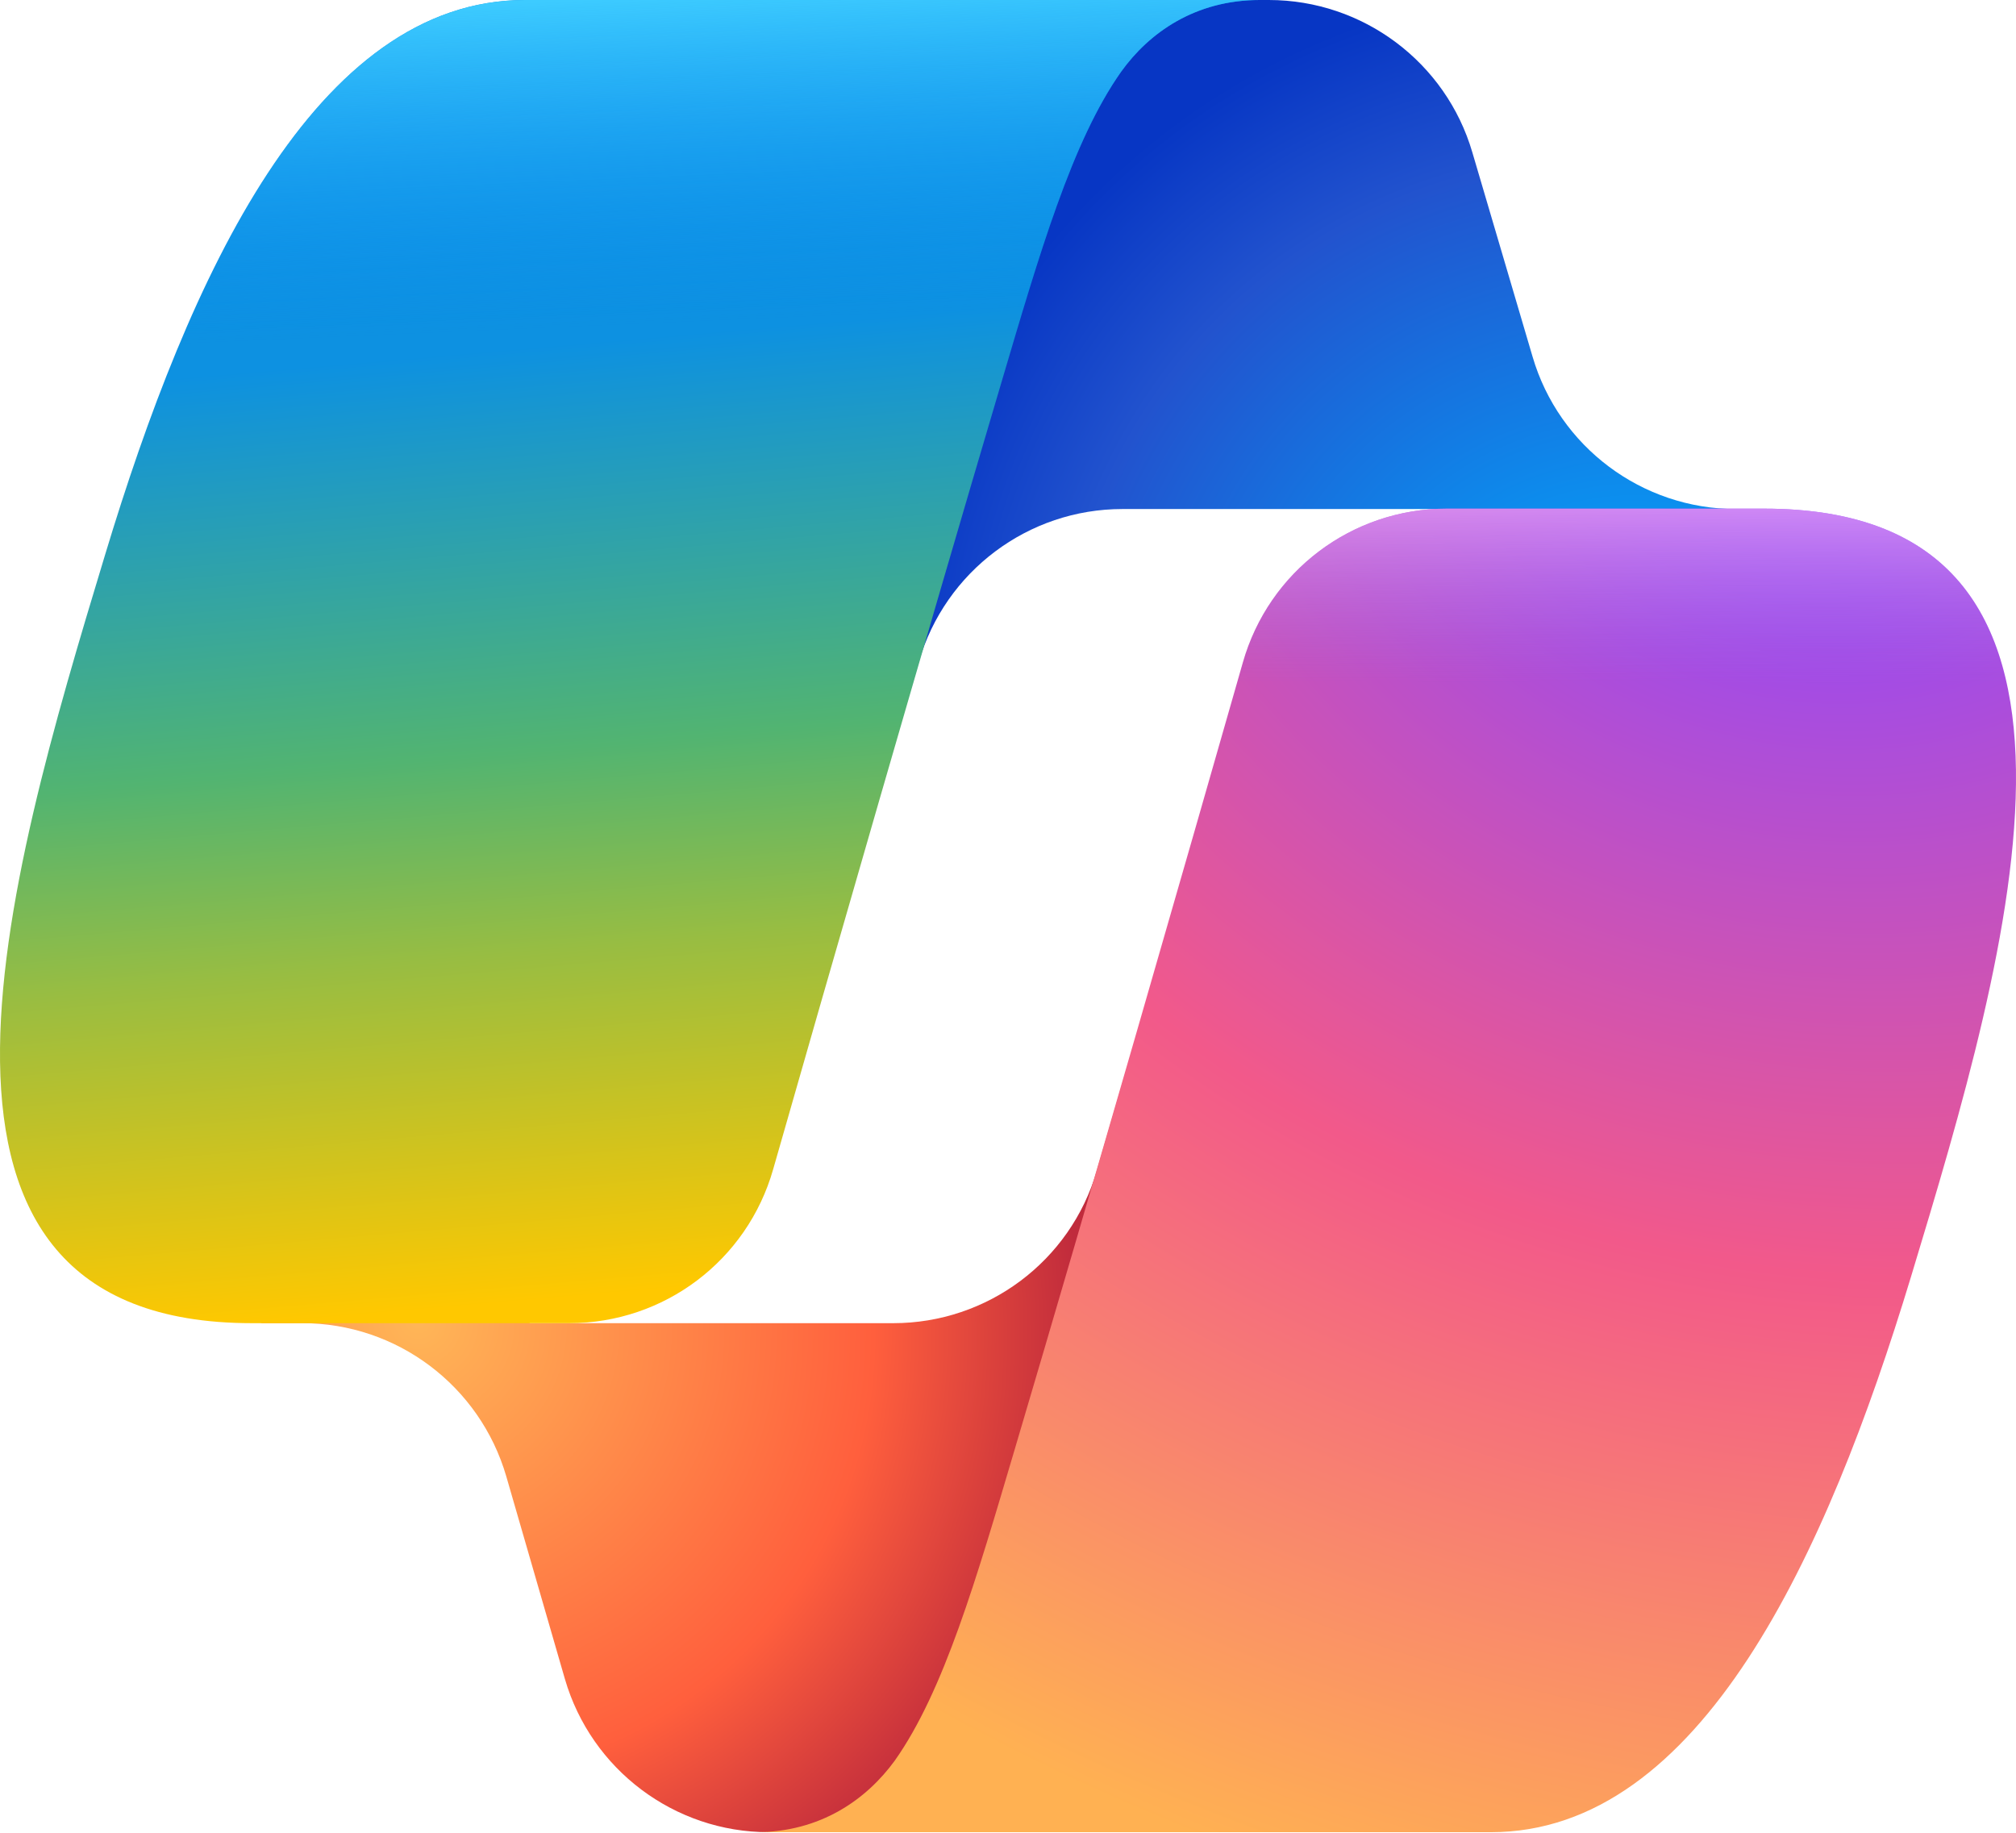
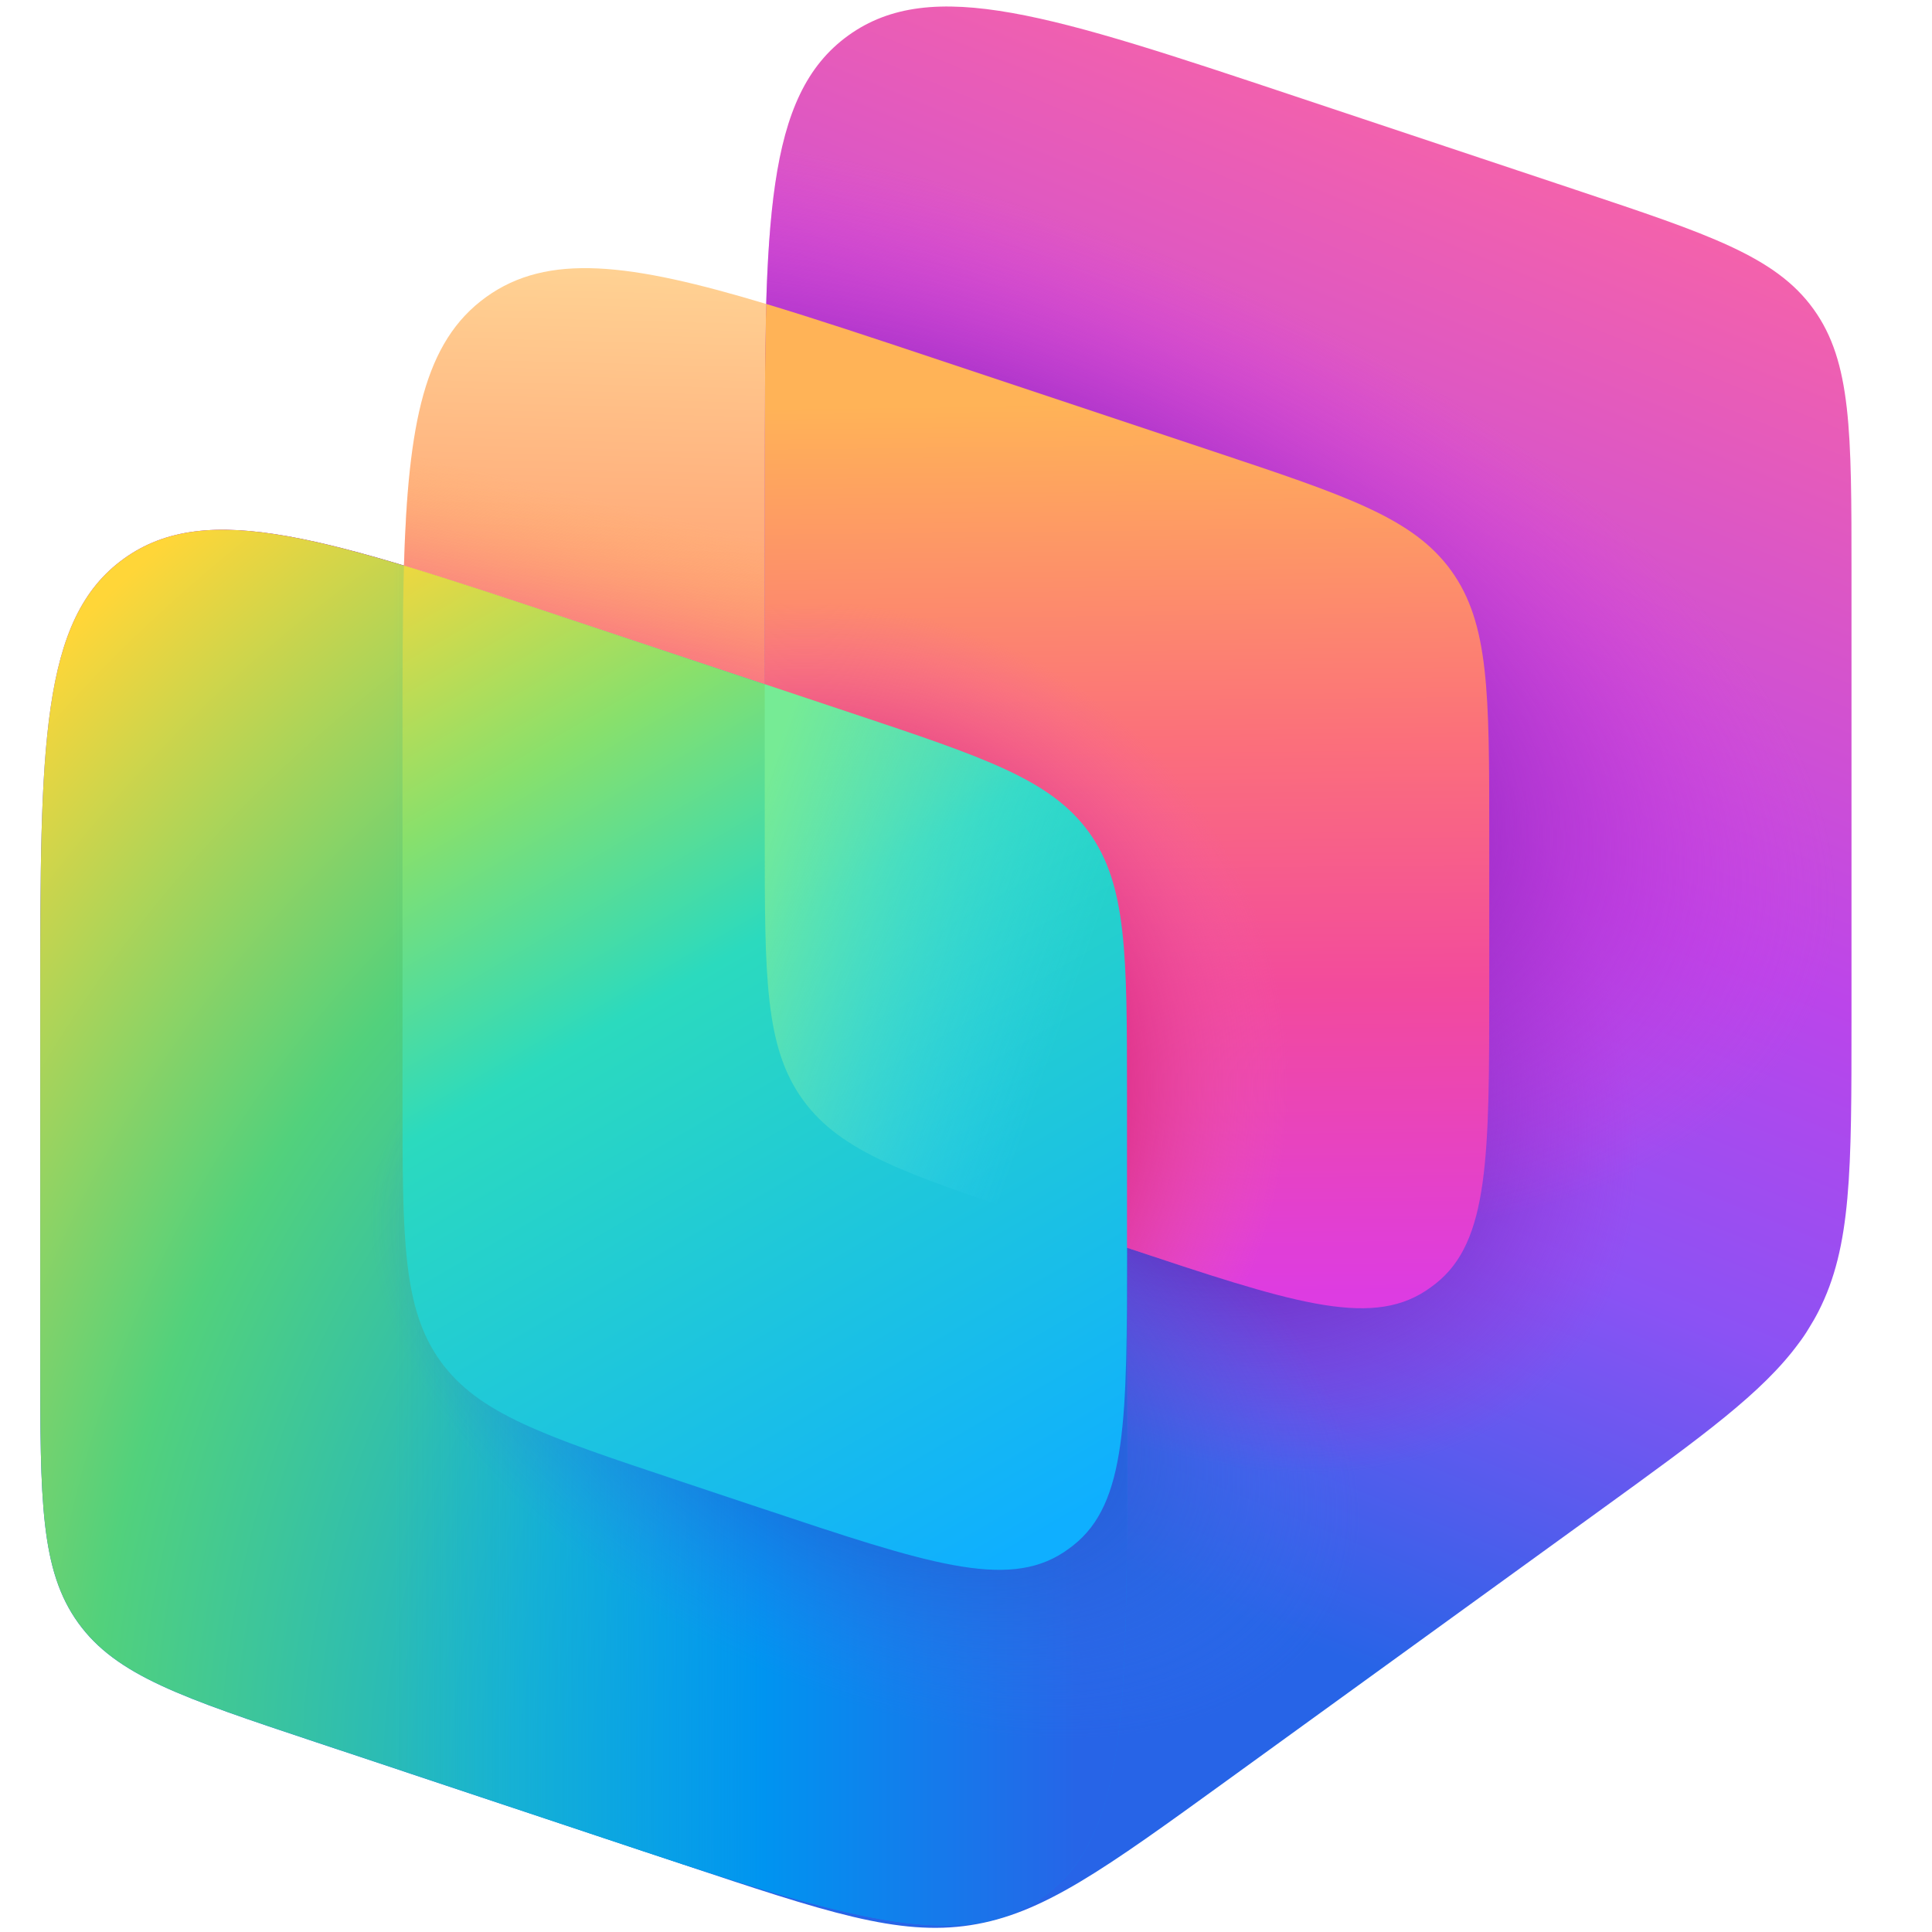
- <svg xmlns="http://www.w3.org/2000/svg" xml:space="preserve" viewBox="0 23.3 512.1 465.4">
-   <radialGradient id="a" cx="-79.674" cy="645.551" r="11.637" gradientTransform="matrix(-10.9605 -13.3892 -12.5901 10.3064 7673.291 -7504.614)" gradientUnits="userSpaceOnUse">
-     <stop offset=".096" style="stop-color:#00aeff" />
-     <stop offset=".773" style="stop-color:#2253ce" />
-     <stop offset="1" style="stop-color:#0736c4" />
-   </radialGradient>
-   <path d="M374 62c-6.7-22.9-27.8-38.7-51.7-38.7h-15.7c-26 0-48.3 18.6-53 44.2l-26.9 146.8 6.7-22.9c6.7-23 27.8-38.8 51.7-38.8h91.4l38.3 14.9 36.9-14.9H441c-23.9 0-45-15.8-51.7-38.7z" style="fill:url(#a)" />
-   <radialGradient id="b" cx="-20.581" cy="641.788" r="11.637" gradientTransform="matrix(9.8803 12.5737 12.1968 -9.5842 -7518.271 6768.395)" gradientUnits="userSpaceOnUse">
-     <stop offset="0" style="stop-color:#ffb657" />
-     <stop offset=".634" style="stop-color:#ff5f3d" />
-     <stop offset=".923" style="stop-color:#c02b3c" />
-   </radialGradient>
-   <path d="M143.5 449.8c6.7 23 27.8 38.9 51.8 38.9h33.4c29.2 0 53.1-23.3 53.9-52.5l3.6-141.5-7.6 26c-6.7 23-27.8 38.7-51.7 38.7h-92.2l-32.9-17.8-35.6 17.8h10.6c24 0 45.1 15.9 51.8 38.9z" style="fill:url(#b)" />
-   <linearGradient id="c" x1="151.476" x2="178.106" y1="452.543" y2="144.451" gradientTransform="matrix(1 0 0 -1 0 514)" gradientUnits="userSpaceOnUse">
-     <stop offset=".156" style="stop-color:#0d91e1" />
-     <stop offset=".487" style="stop-color:#52b471" />
-     <stop offset=".652" style="stop-color:#98bd42" />
-     <stop offset=".937" style="stop-color:#ffc800" />
-   </linearGradient>
-   <path d="M320 23.3H133.4C80 23.3 48 93.7 26.7 164.2 1.4 247.7-31.6 359.4 64 359.4h80.6c24.1 0 45.2-15.9 51.8-39.1 14-49 38.6-134.5 57.9-199.6 9.8-33.1 18-61.5 30.5-79.2 7.1-9.9 18.8-18.2 35.2-18.2" style="fill:url(#c)" />
-   <linearGradient id="d" x1="154.129" x2="168.669" y1="491.116" y2="155.012" gradientTransform="matrix(1 0 0 -1 0 514)" gradientUnits="userSpaceOnUse">
-     <stop offset="0" style="stop-color:#3dcbff" />
-     <stop offset=".247" style="stop-color:#0588f7;stop-opacity:0" />
-   </linearGradient>
-   <path d="M320 23.3H133.4C80 23.3 48 93.7 26.7 164.2 1.4 247.7-31.6 359.4 64 359.4h80.6c24.1 0 45.2-15.9 51.8-39.1 14-49 38.6-134.5 57.9-199.6 9.8-33.1 18-61.5 30.5-79.2 7.1-9.9 18.8-18.2 35.2-18.2" style="fill:url(#d)" />
-   <radialGradient id="e" cx="-46.943" cy="664.318" r="11.637" gradientTransform="matrix(-12.6711 36.2357 43.4092 15.1796 -28974.764 -8263.428)" gradientUnits="userSpaceOnUse">
-     <stop offset=".066" style="stop-color:#8c48ff" />
-     <stop offset=".5" style="stop-color:#f2598a" />
-     <stop offset=".896" style="stop-color:#ffb152" />
-   </radialGradient>
-   <path d="M192 488.7h186.7c53.3 0 85.3-70.5 106.7-141 25.3-83.5 58.3-195.2-37.3-195.2h-80.6c-24.1 0-45.2 15.9-51.8 39.1-14 49-38.6 134.6-57.9 199.7-9.8 33.1-18 61.5-30.5 79.2-7.2 9.9-18.9 18.2-35.3 18.2" style="fill:url(#e)" />
-   <linearGradient id="f" x1="352.459" x2="352.268" y1="382.231" y2="290.663" gradientTransform="matrix(1 0 0 -1 0 514)" gradientUnits="userSpaceOnUse">
-     <stop offset=".058" style="stop-color:#f8adfa" />
-     <stop offset=".708" style="stop-color:#a86edd;stop-opacity:0" />
-   </linearGradient>
-   <path d="M192 488.7h186.7c53.3 0 85.3-70.5 106.7-141 25.3-83.5 58.3-195.2-37.3-195.2h-80.6c-24.1 0-45.2 15.9-51.8 39.1-14 49-38.6 134.6-57.9 199.7-9.8 33.1-18 61.5-30.5 79.2-7.2 9.9-18.9 18.2-35.3 18.2" style="fill:url(#f)" />
+ <svg xmlns="http://www.w3.org/2000/svg" width="96" height="96" viewBox="0 0 96 96" fill="none">
+   <path d="M64.324 4.774C52.312 0.77 46.305 -1.23 42.152 1.763C38 4.756 38 11.087 38 23.749V33.999L28.324 30.774C16.312 26.77 10.305 24.77 6.152 27.763C2 30.756 2 37.087 2 49.749V67.585C2 74.542 2 78.021 3.887 80.64C5.774 83.259 9.076 84.36 15.676 86.56L20.002 87.999L20 88.001L33.891 92.63C41.053 95.017 44.634 96.212 48.217 95.661C51.8 95.111 54.858 92.896 60.973 88.468L79.596 74.984C84.624 71.342 87.571 69.203 89.369 66.757C89.551 66.519 89.721 66.27 89.879 66.005C90.05 65.73 90.212 65.452 90.359 65.163C92 61.95 92 58.195 92 50.685V28.415C92 21.458 92.001 17.979 90.113 15.36C88.226 12.742 84.924 11.643 78.324 9.442L64.324 4.774Z" fill="url(#paint0_linear_4303_1230)" />
+   <path d="M64.324 4.774C52.312 0.77 46.305 -1.23 42.152 1.763C38 4.756 38 11.087 38 23.749V33.999L28.324 30.774C16.312 26.77 10.305 24.77 6.152 27.763C2 30.756 2 37.087 2 49.749V67.585C2 74.542 2 78.021 3.887 80.64C5.774 83.259 9.076 84.36 15.676 86.56L20.002 87.999L20 88.001L33.891 92.63C41.053 95.017 44.634 96.212 48.217 95.661C51.8 95.111 54.858 92.896 60.973 88.468L79.596 74.984C84.624 71.342 87.571 69.203 89.369 66.757C89.551 66.519 89.721 66.27 89.879 66.005C90.05 65.73 90.212 65.452 90.359 65.163C92 61.95 92 58.195 92 50.685V28.415C92 21.458 92.001 17.979 90.113 15.36C88.226 12.742 84.924 11.643 78.324 9.442L64.324 4.774Z" fill="url(#paint1_radial_4303_1230)" />
+   <path d="M64.324 4.774C52.312 0.77 46.305 -1.23 42.152 1.763C38 4.756 38 11.087 38 23.749V33.999L28.324 30.774C16.312 26.77 10.305 24.77 6.152 27.763C2 30.756 2 37.087 2 49.749V67.585C2 74.542 2 78.021 3.887 80.64C5.774 83.259 9.076 84.36 15.676 86.56L20.002 87.999L20 88.001L33.891 92.63C41.053 95.017 44.634 96.212 48.217 95.661C51.8 95.111 54.858 92.896 60.973 88.468L79.596 74.984C84.624 71.342 87.571 69.203 89.369 66.757C89.551 66.519 89.721 66.27 89.879 66.005C90.05 65.73 90.212 65.452 90.359 65.163C92 61.95 92 58.195 92 50.685V28.415C92 21.458 92.001 17.979 90.113 15.36C88.226 12.742 84.924 11.643 78.324 9.442L64.324 4.774Z" fill="url(#paint2_radial_4303_1230)" />
+   <path d="M56 54.415C56 47.458 56 43.979 54.112 41.36C52.225 38.742 48.925 37.642 42.325 35.441L28.325 30.775C16.312 26.771 10.306 24.768 6.153 27.762C2 30.755 2 37.086 2 49.748V67.585C2 74.542 2 78.021 3.888 80.639C5.775 83.258 9.075 84.358 15.675 86.558L29.675 91.225C41.688 95.229 47.694 97.231 51.847 94.238C56 91.245 56 84.914 56 72.251V54.415Z" fill="url(#paint3_radial_4303_1230)" />
+   <path d="M56 54.415C56 47.458 56 43.979 54.112 41.36C52.225 38.742 48.925 37.642 42.325 35.441L28.325 30.775C16.312 26.771 10.306 24.768 6.153 27.762C2 30.755 2 37.086 2 49.748V67.585C2 74.542 2 78.021 3.888 80.639C5.775 83.258 9.075 84.358 15.675 86.558L29.675 91.225C41.688 95.229 47.694 97.231 51.847 94.238C56 91.245 56 84.914 56 72.251V54.415Z" fill="url(#paint4_linear_4303_1230)" />
+   <path d="M92 50.685C92 58.195 92 61.95 90.359 65.163C90.212 65.452 90.05 65.73 89.879 66.005C89.721 66.27 89.551 66.519 89.369 66.757C87.571 69.203 84.624 71.342 79.596 74.983L60.973 88.468C54.858 92.896 51.8 95.111 48.217 95.661C44.634 96.212 41.053 95.017 33.891 92.63L25.216 89.739L20 88L20.002 87.999L16.782 86.928L15.222 86.407C8.923 84.307 5.73 83.198 3.887 80.64C2 78.021 2 74.542 2 67.585V49.749C2 48.432 2.001 47.184 2.006 46.001L56 61.501L92 35.001V50.685Z" fill="url(#paint5_radial_4303_1230)" />
+   <path d="M38.074 15.104C31.303 13.067 27.222 12.55 24.152 14.762C21.079 16.977 20.281 21.02 20.073 28.103C22.463 28.822 25.189 29.731 28.323 30.775L37.999 34V23.749C37.999 20.457 38.001 17.593 38.074 15.104Z" fill="url(#paint6_linear_4303_1230)" />
+   <path d="M38.074 15.104C31.303 13.067 27.222 12.55 24.152 14.762C21.079 16.977 20.281 21.02 20.073 28.103C22.463 28.822 25.189 29.731 28.323 30.775L37.999 34V23.749C37.999 20.457 38.001 17.593 38.074 15.104Z" fill="url(#paint7_linear_4303_1230)" fill-opacity="0.7" />
+   <path d="M38.074 15.104C38.001 17.592 38 20.456 38 23.748V41.585C38 48.542 38 52.021 39.888 54.64C41.775 57.258 45.076 58.359 51.676 60.559L56 62C64.003 64.668 68.004 66.001 70.84 64.141C71.011 64.028 71.177 63.909 71.338 63.782C74 61.68 74 57.462 74 49.026V41.415C74 34.458 74 30.979 72.112 28.36C70.225 25.742 66.924 24.641 60.324 22.441L46.324 17.774C43.19 16.73 40.464 15.822 38.074 15.104Z" fill="url(#paint8_linear_4303_1230)" />
+   <path d="M38.074 15.104C38.001 17.592 38 20.456 38 23.748V41.585C38 48.542 38 52.021 39.888 54.64C41.775 57.258 45.076 58.359 51.676 60.559L56 62C64.003 64.668 68.004 66.001 70.84 64.141C71.011 64.028 71.177 63.909 71.338 63.782C74 61.68 74 57.462 74 49.026V41.415C74 34.458 74 30.979 72.112 28.36C70.225 25.742 66.924 24.641 60.324 22.441L46.324 17.774C43.19 16.73 40.464 15.822 38.074 15.104Z" fill="url(#paint9_radial_4303_1230)" />
+   <path d="M20.074 28.104C20.001 30.592 20 33.456 20 36.748V54.585C20 61.542 20 65.021 21.888 67.64C23.775 70.258 27.076 71.359 33.676 73.559L37.975 74.992C46.001 77.667 50.015 79.005 52.855 77.131C53.016 77.025 53.172 76.912 53.324 76.793C56 74.691 56 70.461 56 62V54.415C56 47.458 56 43.979 54.112 41.36C52.225 38.742 48.924 37.641 42.324 35.441L28.324 30.774C25.19 29.73 22.464 28.823 20.074 28.104Z" fill="url(#paint10_linear_4303_1230)" />
+   <path d="M38 41.585C38 48.542 38 52.021 39.888 54.64C41.775 57.258 45.076 58.358 51.676 60.559L56 62V54.415C56 47.458 56 43.979 54.112 41.36C52.225 38.742 48.924 37.641 42.324 35.441L38 34V41.585Z" fill="url(#paint11_linear_4303_1230)" />
+   <defs>
+     <linearGradient id="paint0_linear_4303_1230" x1="53.5" y1="77" x2="81" y2="10" gradientUnits="userSpaceOnUse">
+       <stop stop-color="#2764E7" />
+       <stop offset="0.307" stop-color="#8B52F4" />
+       <stop offset="0.545" stop-color="#BB45EA" />
+       <stop offset="0.804" stop-color="#DB56C6" />
+       <stop offset="1" stop-color="#F462AB" />
+     </linearGradient>
+     <radialGradient id="paint1_radial_4303_1230" cx="0" cy="0" r="1" gradientUnits="userSpaceOnUse" gradientTransform="translate(52.5 45) rotate(43.8065) scale(33.9485 21.4653)">
+       <stop offset="0.549" stop-color="#5B2AB5" />
+       <stop offset="1" stop-color="#A931D8" stop-opacity="0" />
+     </radialGradient>
+     <radialGradient id="paint2_radial_4303_1230" cx="0" cy="0" r="1" gradientUnits="userSpaceOnUse" gradientTransform="translate(44 34) rotate(17.7004) scale(49.3356 24.5964)">
+       <stop offset="0.528" stop-color="#9529C2" />
+       <stop offset="1" stop-color="#DD3CE2" stop-opacity="0" />
+     </radialGradient>
+     <radialGradient id="paint3_radial_4303_1230" cx="0" cy="0" r="1" gradientUnits="userSpaceOnUse" gradientTransform="translate(61.3922 89.3373) rotate(-124.89) scale(82.0935 82.0935)">
+       <stop stop-color="#2764E7" />
+       <stop offset="0.225" stop-color="#0094F0" />
+       <stop offset="0.443" stop-color="#19B2CE" />
+       <stop offset="0.7" stop-color="#52D17C" />
+       <stop offset="1" stop-color="#FFD638" />
+     </radialGradient>
+     <linearGradient id="paint4_linear_4303_1230" x1="19.544" y1="82.71" x2="53.845" y2="82.71" gradientUnits="userSpaceOnUse">
+       <stop stop-color="#16BBDA" stop-opacity="0" />
+       <stop offset="0.535" stop-color="#0094F0" />
+       <stop offset="1" stop-color="#2764E7" />
+     </linearGradient>
+     <radialGradient id="paint5_radial_4303_1230" cx="0" cy="0" r="1" gradientTransform="matrix(23 12.9998 8.90874 -13.0499 43 67.9995)" gradientUnits="userSpaceOnUse">
+       <stop stop-color="#1B44B1" />
+       <stop offset="1" stop-color="#367AF2" stop-opacity="0" />
+     </radialGradient>
+     <linearGradient id="paint6_linear_4303_1230" x1="33.5" y1="32.5" x2="34" y2="13" gradientUnits="userSpaceOnUse">
+       <stop stop-color="#FF9C70" />
+       <stop offset="1" stop-color="#FFD394" />
+     </linearGradient>
+     <linearGradient id="paint7_linear_4303_1230" x1="28.5" y1="24.5" x2="26.5" y2="33" gradientUnits="userSpaceOnUse">
+       <stop stop-color="#FFB357" stop-opacity="0" />
+       <stop offset="1" stop-color="#F24A9D" />
+     </linearGradient>
+     <linearGradient id="paint8_linear_4303_1230" x1="58" y1="20" x2="58.5" y2="64.5" gradientUnits="userSpaceOnUse">
+       <stop stop-color="#FFB357" />
+       <stop offset="0.38" stop-color="#FB6F7B" />
+       <stop offset="0.66" stop-color="#F24A9D" />
+       <stop offset="1" stop-color="#DD3CE2" />
+     </linearGradient>
+     <radialGradient id="paint9_radial_4303_1230" cx="0" cy="0" r="1" gradientUnits="userSpaceOnUse" gradientTransform="translate(40 54) rotate(12.702) scale(24.0895 24.0895)">
+       <stop offset="0.568" stop-color="#D7257D" />
+       <stop offset="1" stop-color="#F462AB" stop-opacity="0" />
+     </radialGradient>
+     <linearGradient id="paint10_linear_4303_1230" x1="50.03" y1="77.371" x2="20" y2="25.687" gradientUnits="userSpaceOnUse">
+       <stop stop-color="#0FAFFF" />
+       <stop offset="0.548" stop-color="#2BDABE" />
+       <stop offset="0.766" stop-color="#88E06C" />
+       <stop offset="1" stop-color="#FFD638" />
+     </linearGradient>
+     <linearGradient id="paint11_linear_4303_1230" x1="36" y1="44.5" x2="53" y2="50.5" gradientUnits="userSpaceOnUse">
+       <stop stop-color="#76EB95" />
+       <stop offset="1" stop-color="#3BD5FF" stop-opacity="0" />
+     </linearGradient>
+   </defs>
</svg>
